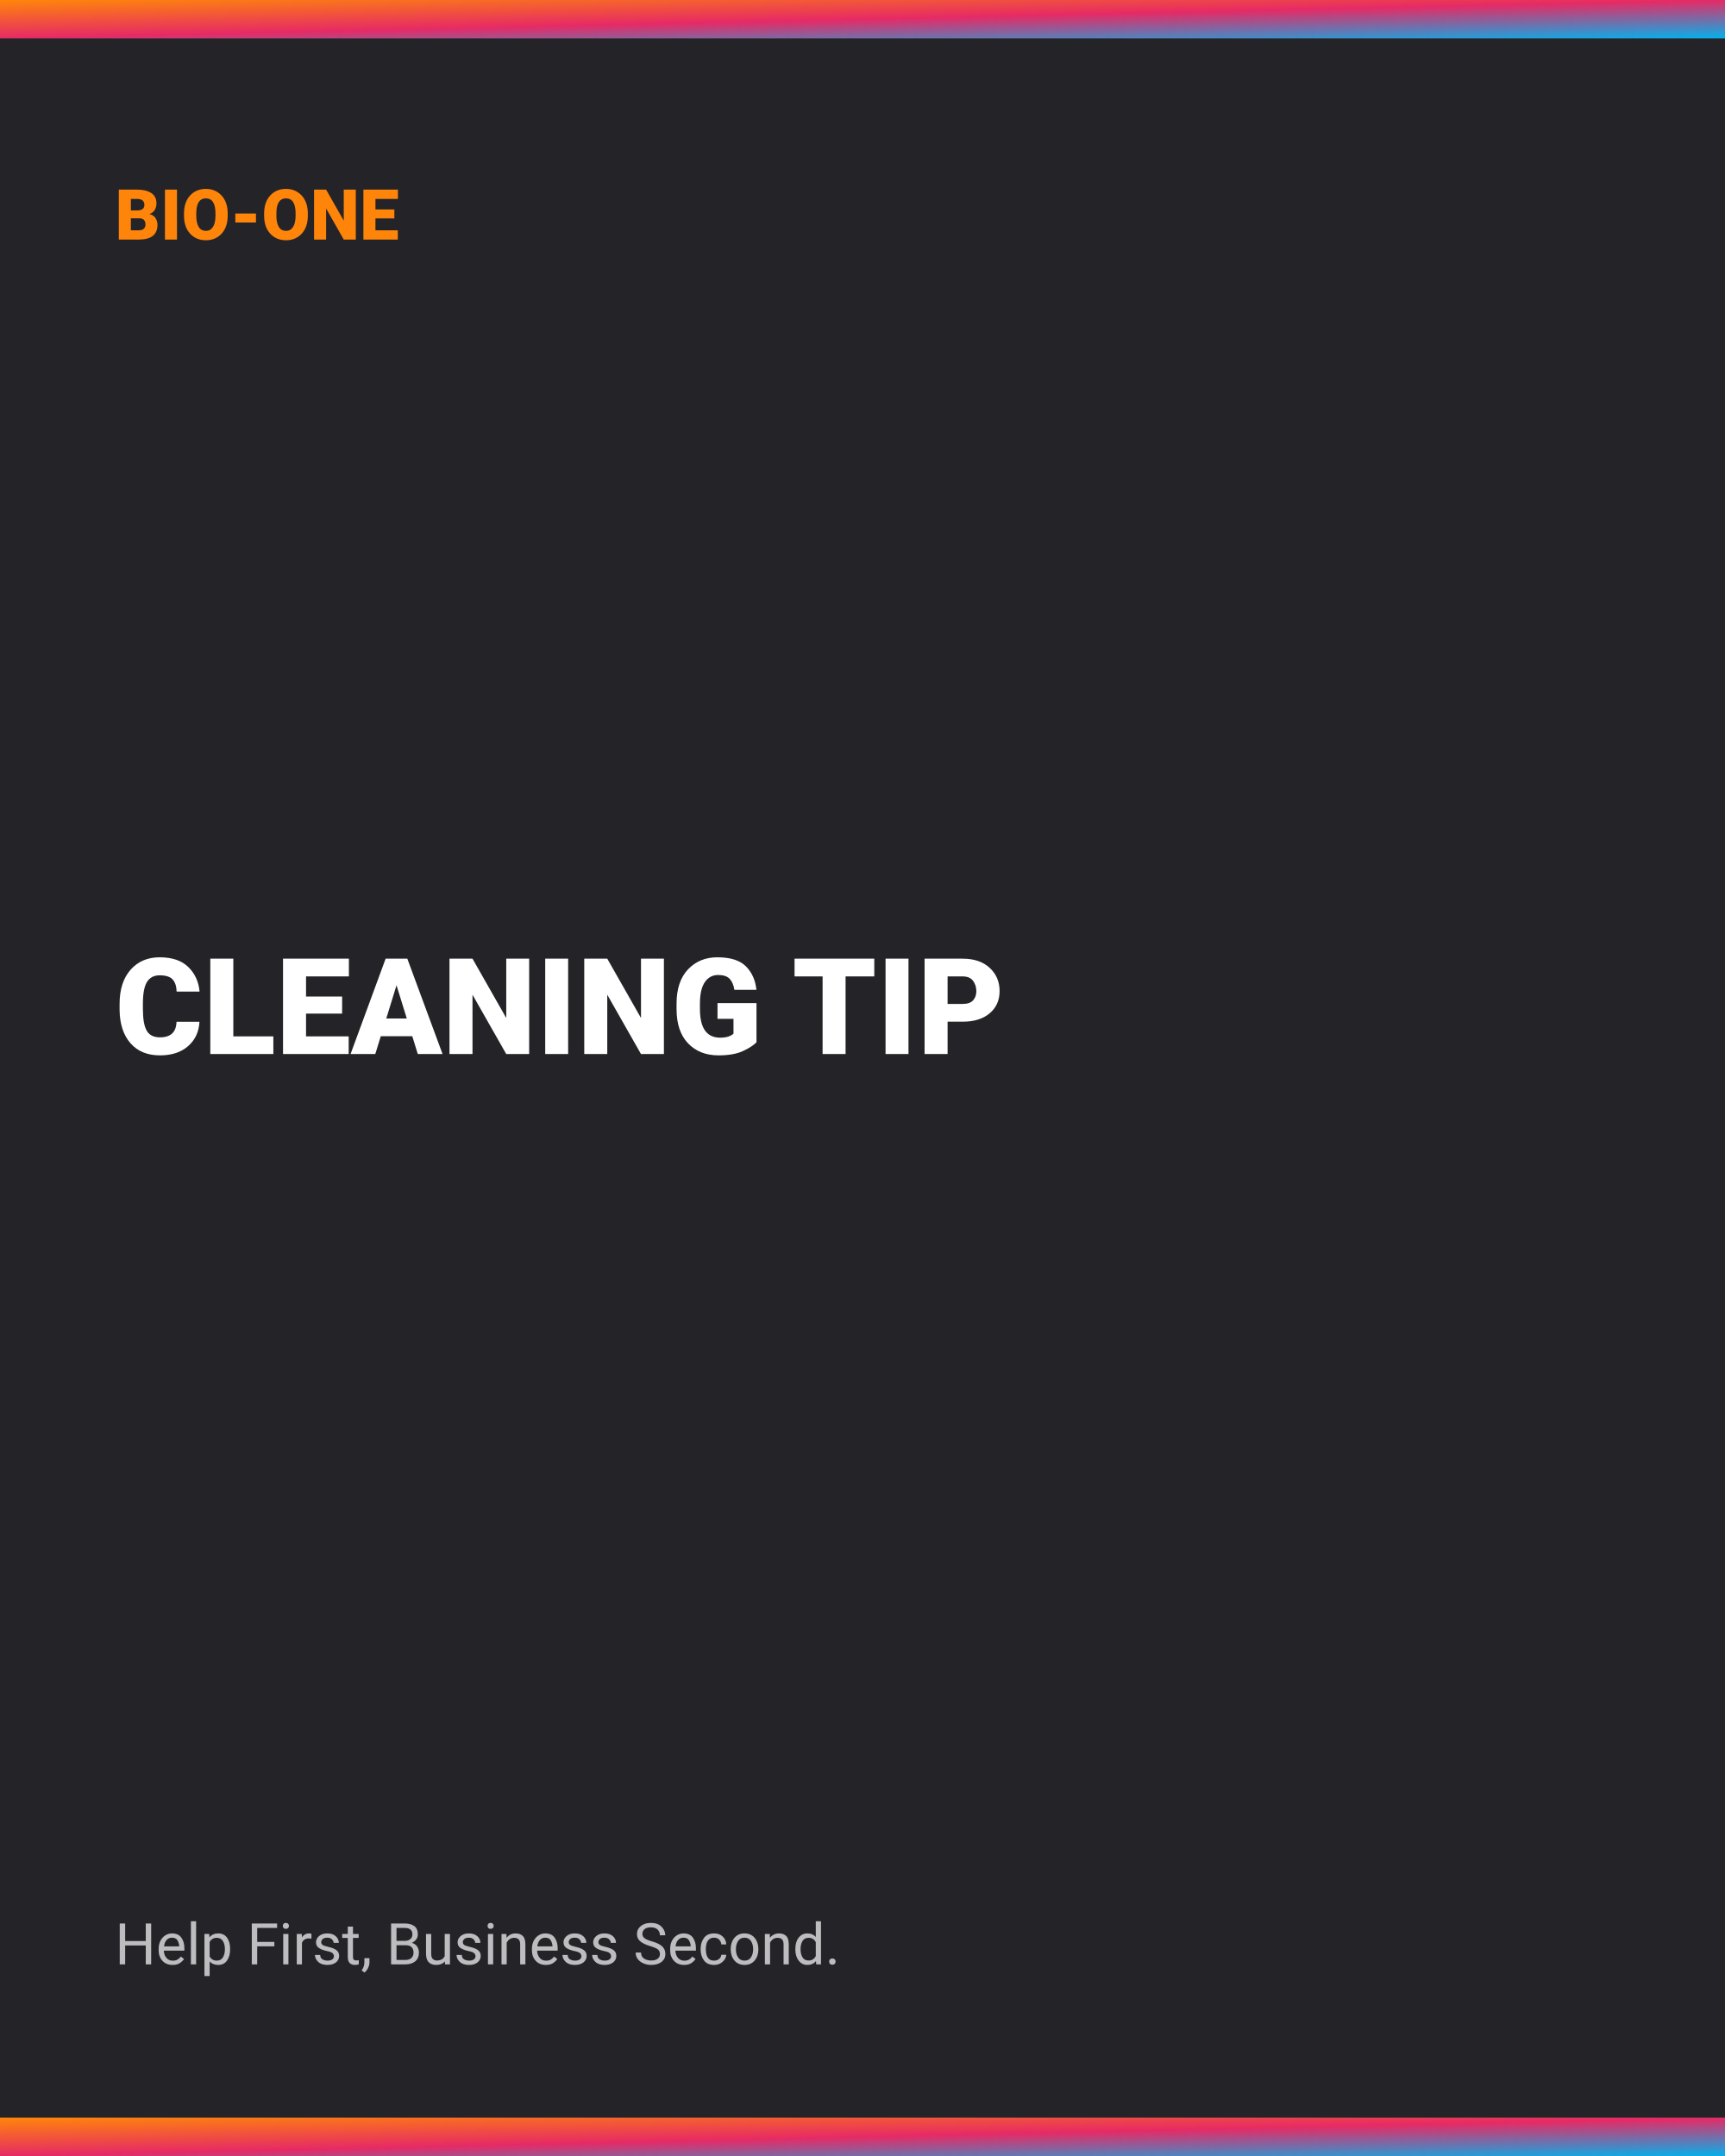
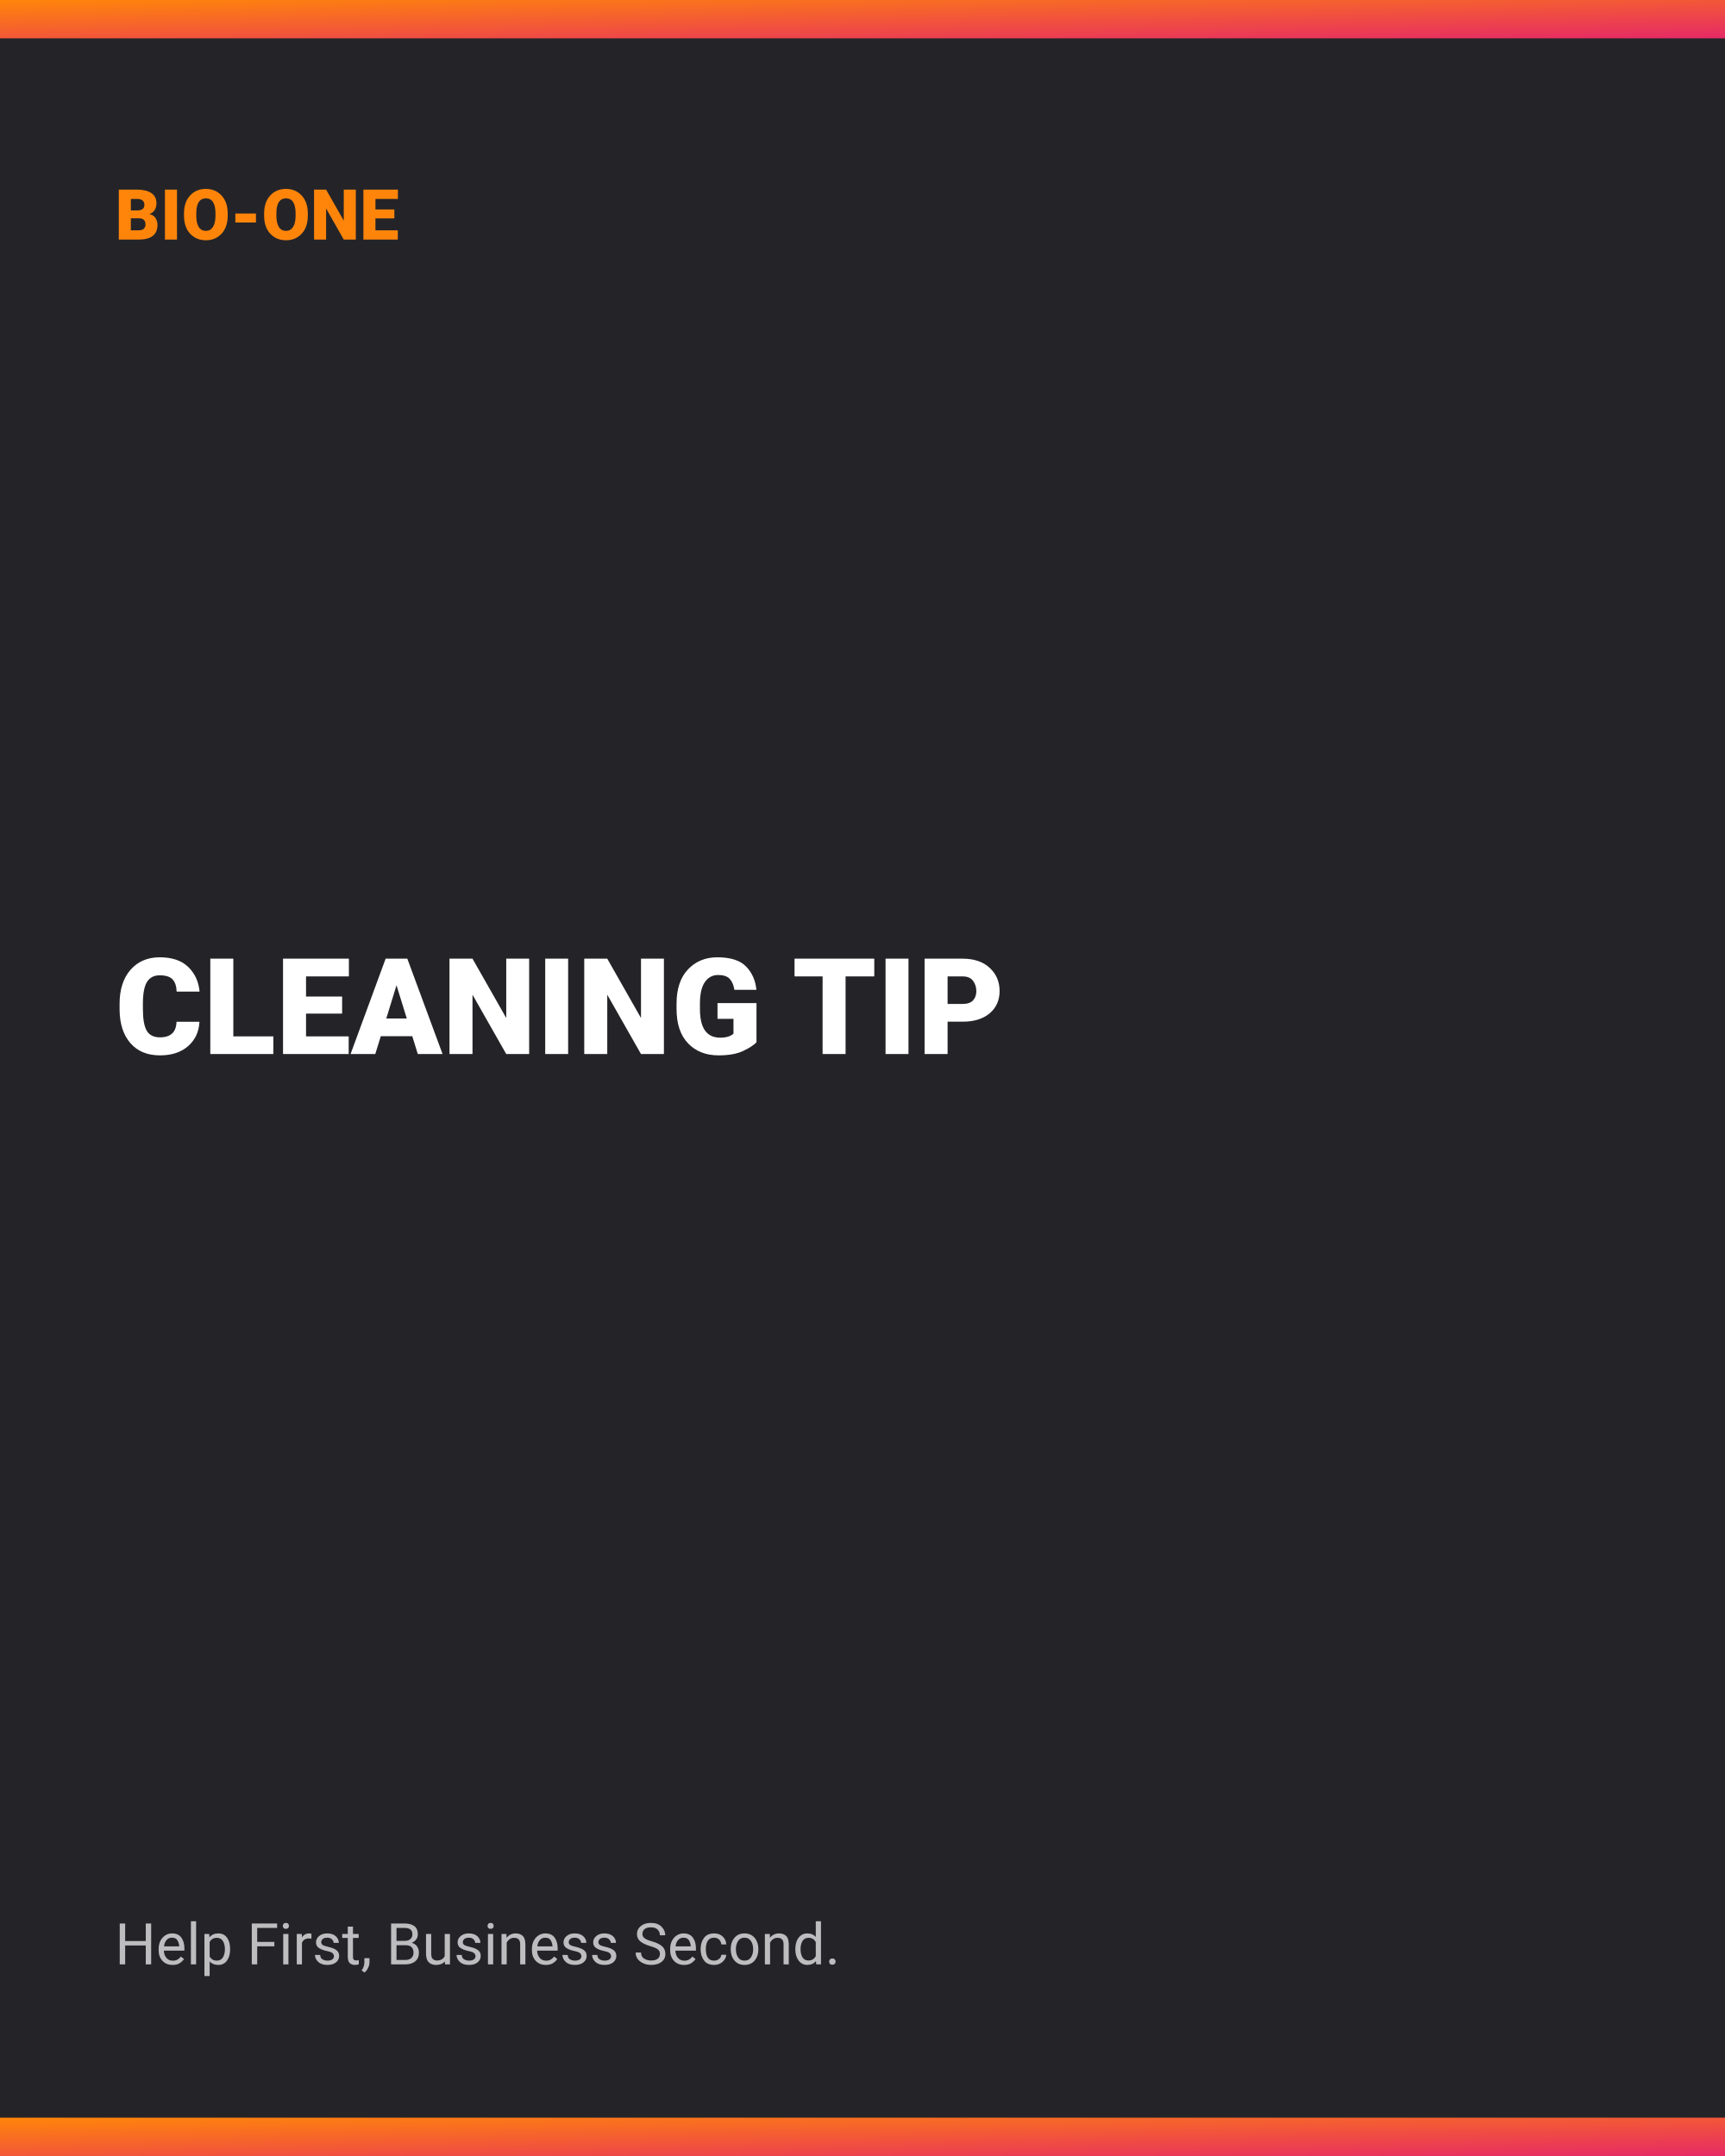
<svg xmlns="http://www.w3.org/2000/svg" width="1080" height="1350" viewBox="0 0 1080 1350">
  <defs>
    <linearGradient id="g" x1="0" y1="0" x2="1" y2="1">
      <stop offset="0" stop-color="#FF850A" />
-       <stop offset="0.5" stop-color="#E62A65" />
-       <stop offset="1" stop-color="#05B0EB" />
+       <stop offset="1" stop-color="#E62A65" />
    </linearGradient>
  </defs>
  <rect width="1080" height="1350" fill="#242428" />
  <rect width="1080" height="24" fill="url(#g)" />
  <text x="72" y="150" fill="#FF850A" font-family="Roboto,Arial" font-weight="900" font-size="44">BIO-ONE</text>
  <text x="72" y="660" fill="#FFFFFF" font-family="Roboto,Arial" font-weight="900" font-size="84">CLEANING TIP</text>
  <text x="72" y="1230" fill="#BDBDBF" font-family="Roboto,Arial" font-size="36">Help First, Business Second.</text>
  <rect x="0" y="1326" width="1080" height="24" fill="url(#g)" />
</svg>
